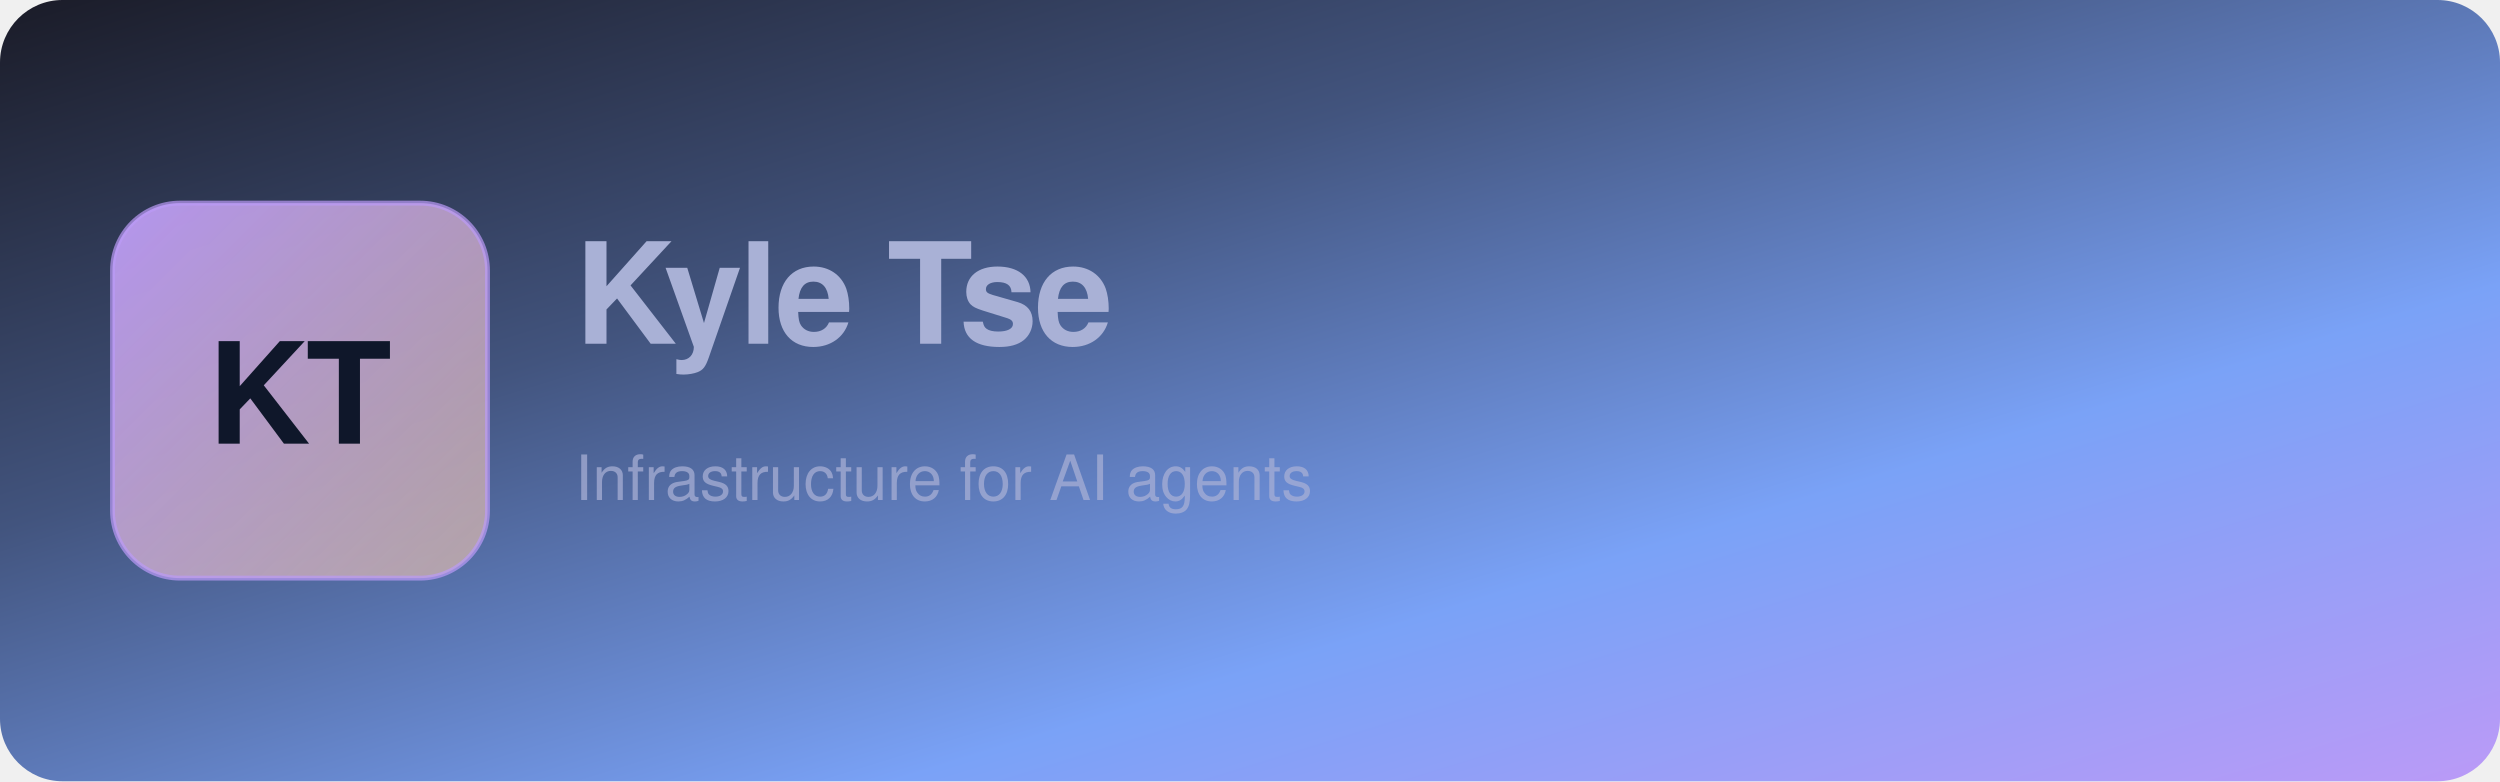
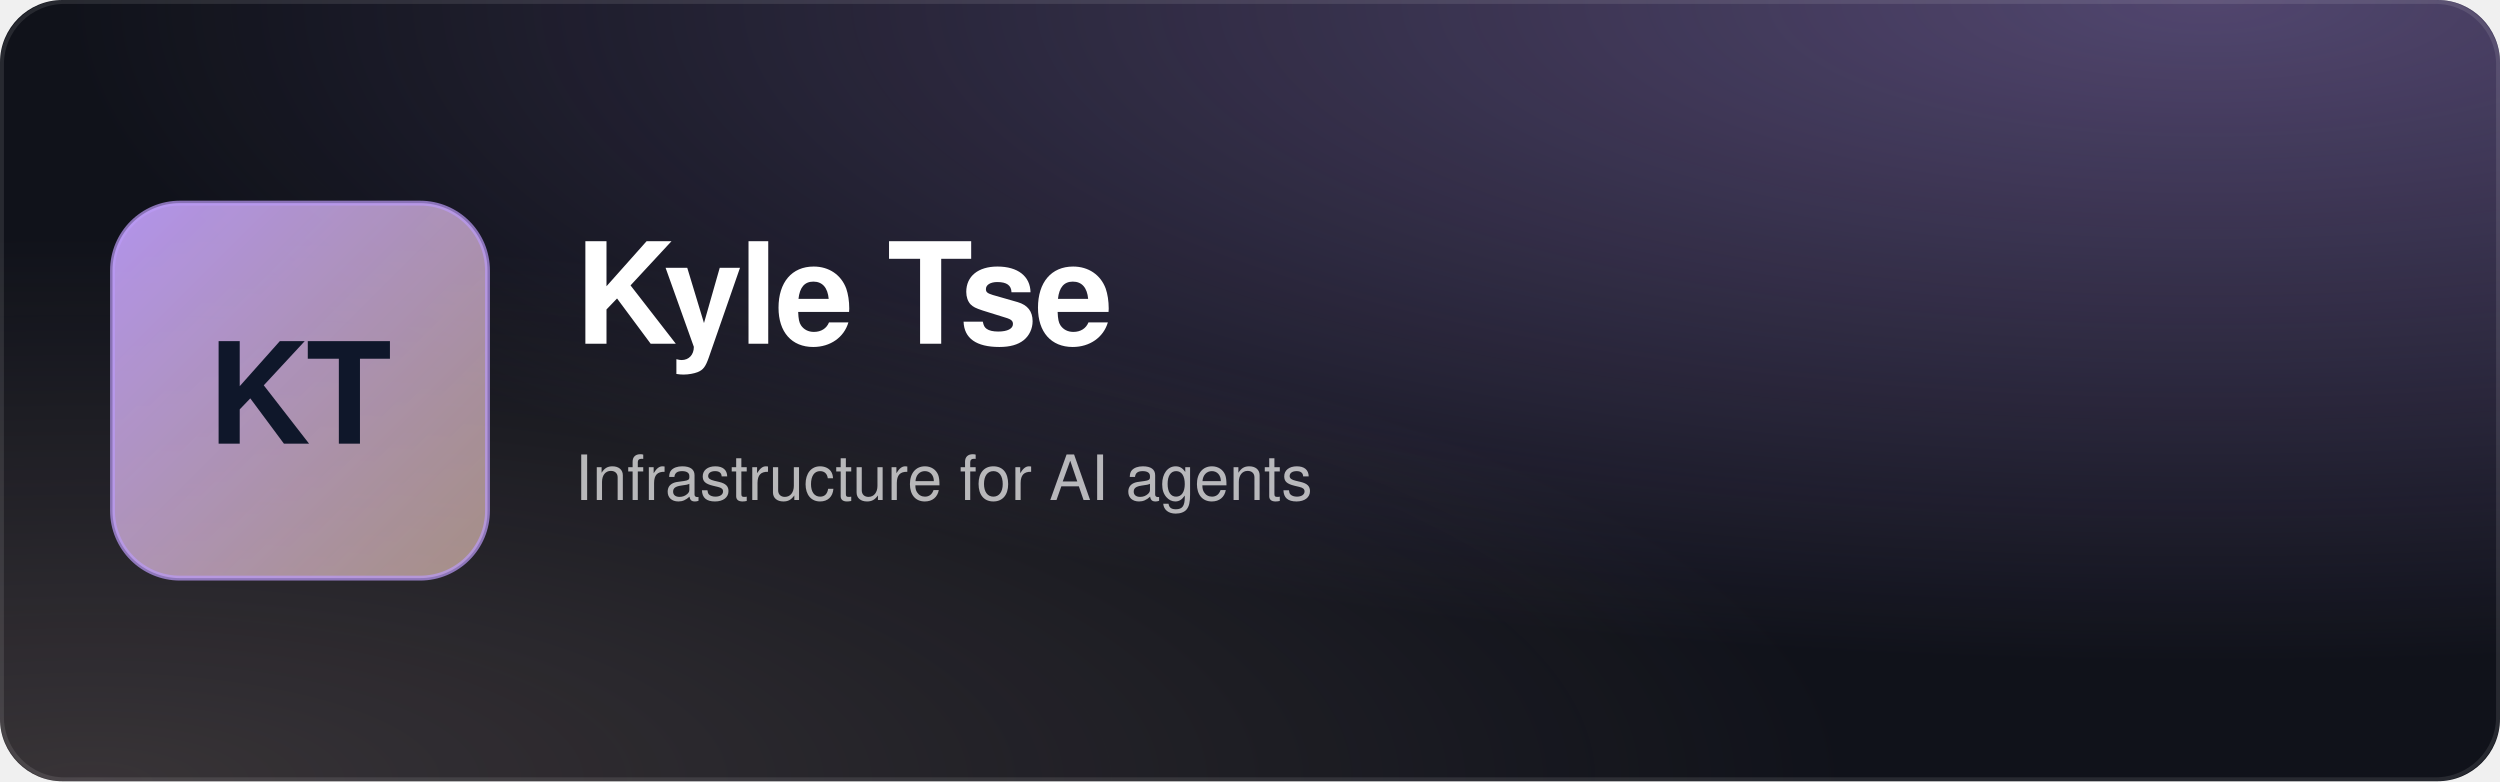
<svg xmlns="http://www.w3.org/2000/svg" width="640" height="200" viewBox="0 0 640 200" role="img">
  <defs>
    <linearGradient id="mg" x1="0%" y1="0%" x2="100%" y2="100%">
      <stop offset="0%" stop-color="#1A1B27" />
      <stop offset="34%" stop-color="#42547E" />
      <stop offset="68%" stop-color="#7AA2F7" />
      <stop offset="100%" stop-color="#BB9AF7" />
    </linearGradient>
    <radialGradient id="mgBloom" cx="74%" cy="16%" r="72%">
      <stop offset="0%" stop-color="#BB9AF7" stop-opacity="0.55" />
      <stop offset="42%" stop-color="#7AA2F7" stop-opacity="0.22" />
      <stop offset="100%" stop-color="#1A1B27" stop-opacity="0" />
    </radialGradient>
    <radialGradient id="mgBloom2" cx="18%" cy="78%" r="65%">
      <stop offset="0%" stop-color="#D7B8AA" stop-opacity="0.34" />
      <stop offset="55%" stop-color="#7AA2F7" stop-opacity="0.1" />
      <stop offset="100%" stop-color="#1A1B27" stop-opacity="0" />
    </radialGradient>
    <linearGradient id="mgSheen" x1="0%" y1="0%" x2="0%" y2="100%">
      <stop offset="0%" stop-color="#B2C9FA" stop-opacity="0.2" />
      <stop offset="42%" stop-color="#BB9AF7" stop-opacity="0.04" />
      <stop offset="100%" stop-color="#1A1B27" stop-opacity="0" />
    </linearGradient>
    <radialGradient id="mgVig" cx="50%" cy="38%" r="78%">
      <stop offset="0%" stop-color="#B2C9FA" stop-opacity="0" />
      <stop offset="70%" stop-color="#1A1B27" stop-opacity="0.08" />
      <stop offset="100%" stop-color="#1A1B27" stop-opacity="0.38" />
    </radialGradient>
    <linearGradient id="mgHolo" x1="0%" y1="0%" x2="100%" y2="100%">
      <stop offset="0%" stop-color="#BB9AF7" stop-opacity="0" />
      <stop offset="28%" stop-color="#7AA2F7" stop-opacity="0.42" />
      <stop offset="52%" stop-color="#D7B8AA" stop-opacity="0.34" />
      <stop offset="74%" stop-color="#BB9AF7" stop-opacity="0.28" />
      <stop offset="100%" stop-color="#7AA2F7" stop-opacity="0" />
    </linearGradient>
    <linearGradient id="mgDrift" x1="0%" y1="0%" x2="100%" y2="0%">
      <stop offset="0%" stop-color="#BB9AF7" stop-opacity="0">
          </stop>
      <stop offset="45%" stop-color="#D7B8AA" stop-opacity="0.22">
          </stop>
      <stop offset="100%" stop-color="#7AA2F7" stop-opacity="0">
          </stop>
    </linearGradient>
    <linearGradient id="mgWaveA" x1="0%" y1="0%" x2="0%" y2="100%">
      <stop offset="0%" stop-color="#BB9AF7" stop-opacity="0.55" />
      <stop offset="100%" stop-color="#7AA2F7" stop-opacity="0.22" />
    </linearGradient>
    <linearGradient id="mgWaveB" x1="0%" y1="0%" x2="0%" y2="100%">
      <stop offset="0%" stop-color="#D7B8AA" stop-opacity="0.5" />
      <stop offset="100%" stop-color="#7AA2F7" stop-opacity="0.18" />
    </linearGradient>
    <linearGradient id="mgWaveC" x1="0%" y1="0%" x2="0%" y2="100%">
      <stop offset="0%" stop-color="#B2C9FA" stop-opacity="0.42" />
      <stop offset="100%" stop-color="#42547E" stop-opacity="0.14" />
    </linearGradient>
    <linearGradient id="pm" x1="0%" y1="0%" x2="100%" y2="100%">
      <stop offset="0%" stop-color="#BB9AF7" stop-opacity="0.95" />
      <stop offset="100%" stop-color="#D7B8AA" stop-opacity="0.72" />
    </linearGradient>
    <clipPath id="pt">
      <rect x="147.2" y="0" width="451.2" height="200" />
    </clipPath>
  </defs>
-   <rect width="640" height="200" rx="16" fill="url(#mg)" />
+   <defs>
+     <radialGradient id="pg1" cx="88%" cy="0%" r="85%">
+       <stop offset="0%" stop-color="#BB9AF7" stop-opacity="0.38" />
+       <stop offset="100%" stop-color="#BB9AF7" stop-opacity="0" />
+     </radialGradient>
+     <radialGradient id="pg2" cx="4%" cy="100%" r="70%">
+       <stop offset="0%" stop-color="#D7B8AA" stop-opacity="0.2" />
+       <stop offset="100%" stop-color="#D7B8AA" stop-opacity="0" />
+     </radialGradient>
+   </defs>
+   <rect width="640" height="200" rx="16" fill="#10121A" />
+   <rect width="640" height="200" rx="16" fill="url(#pg1)" />
+   <rect width="640" height="200" rx="16" fill="url(#pg2)" />
+   <rect x="0.5" y="0.5" width="639" height="199" rx="16" fill="none" stroke="#FFFFFF" stroke-opacity="0.1" />
  <rect x="28.8" y="52" width="96" height="96" rx="17.28" fill="url(#pm)" stroke="#BB9AF7" stroke-opacity="0.7" stroke-width="1.25" />
  <text x="76.8" y="101" text-anchor="middle" dominant-baseline="middle" font-family="ui-sans-serif,system-ui,-apple-system,Segoe UI,Helvetica,sans-serif" font-weight="750" font-size="36" letter-spacing="-0.04em" fill="#0F172A">KT</text>
  <g clip-path="url(#pt)">
-     <text x="147.2" y="88" font-family="ui-sans-serif,system-ui,-apple-system,Segoe UI,Helvetica,sans-serif" font-size="36" font-weight="700" letter-spacing="-0.02em" fill="#A9B1D6">Kyle Tse</text>
-     <text x="147.2" y="128" font-family="ui-sans-serif,system-ui,-apple-system,Segoe UI,Helvetica,sans-serif" font-size="16" font-weight="450" fill="#A9B1D6" fill-opacity="0.72">Infrastructure for AI agents</text>
+     <text x="147.2" y="88" font-family="ui-sans-serif,system-ui,-apple-system,Segoe UI,Helvetica,sans-serif" font-size="36" font-weight="700" letter-spacing="-0.02em" fill="#FFFFFF">Kyle Tse</text>
+     <text x="147.2" y="128" font-family="ui-sans-serif,system-ui,-apple-system,Segoe UI,Helvetica,sans-serif" font-size="16" font-weight="450" fill="#FFFFFF" fill-opacity="0.68">Infrastructure for AI agents</text>
  </g>
</svg>
